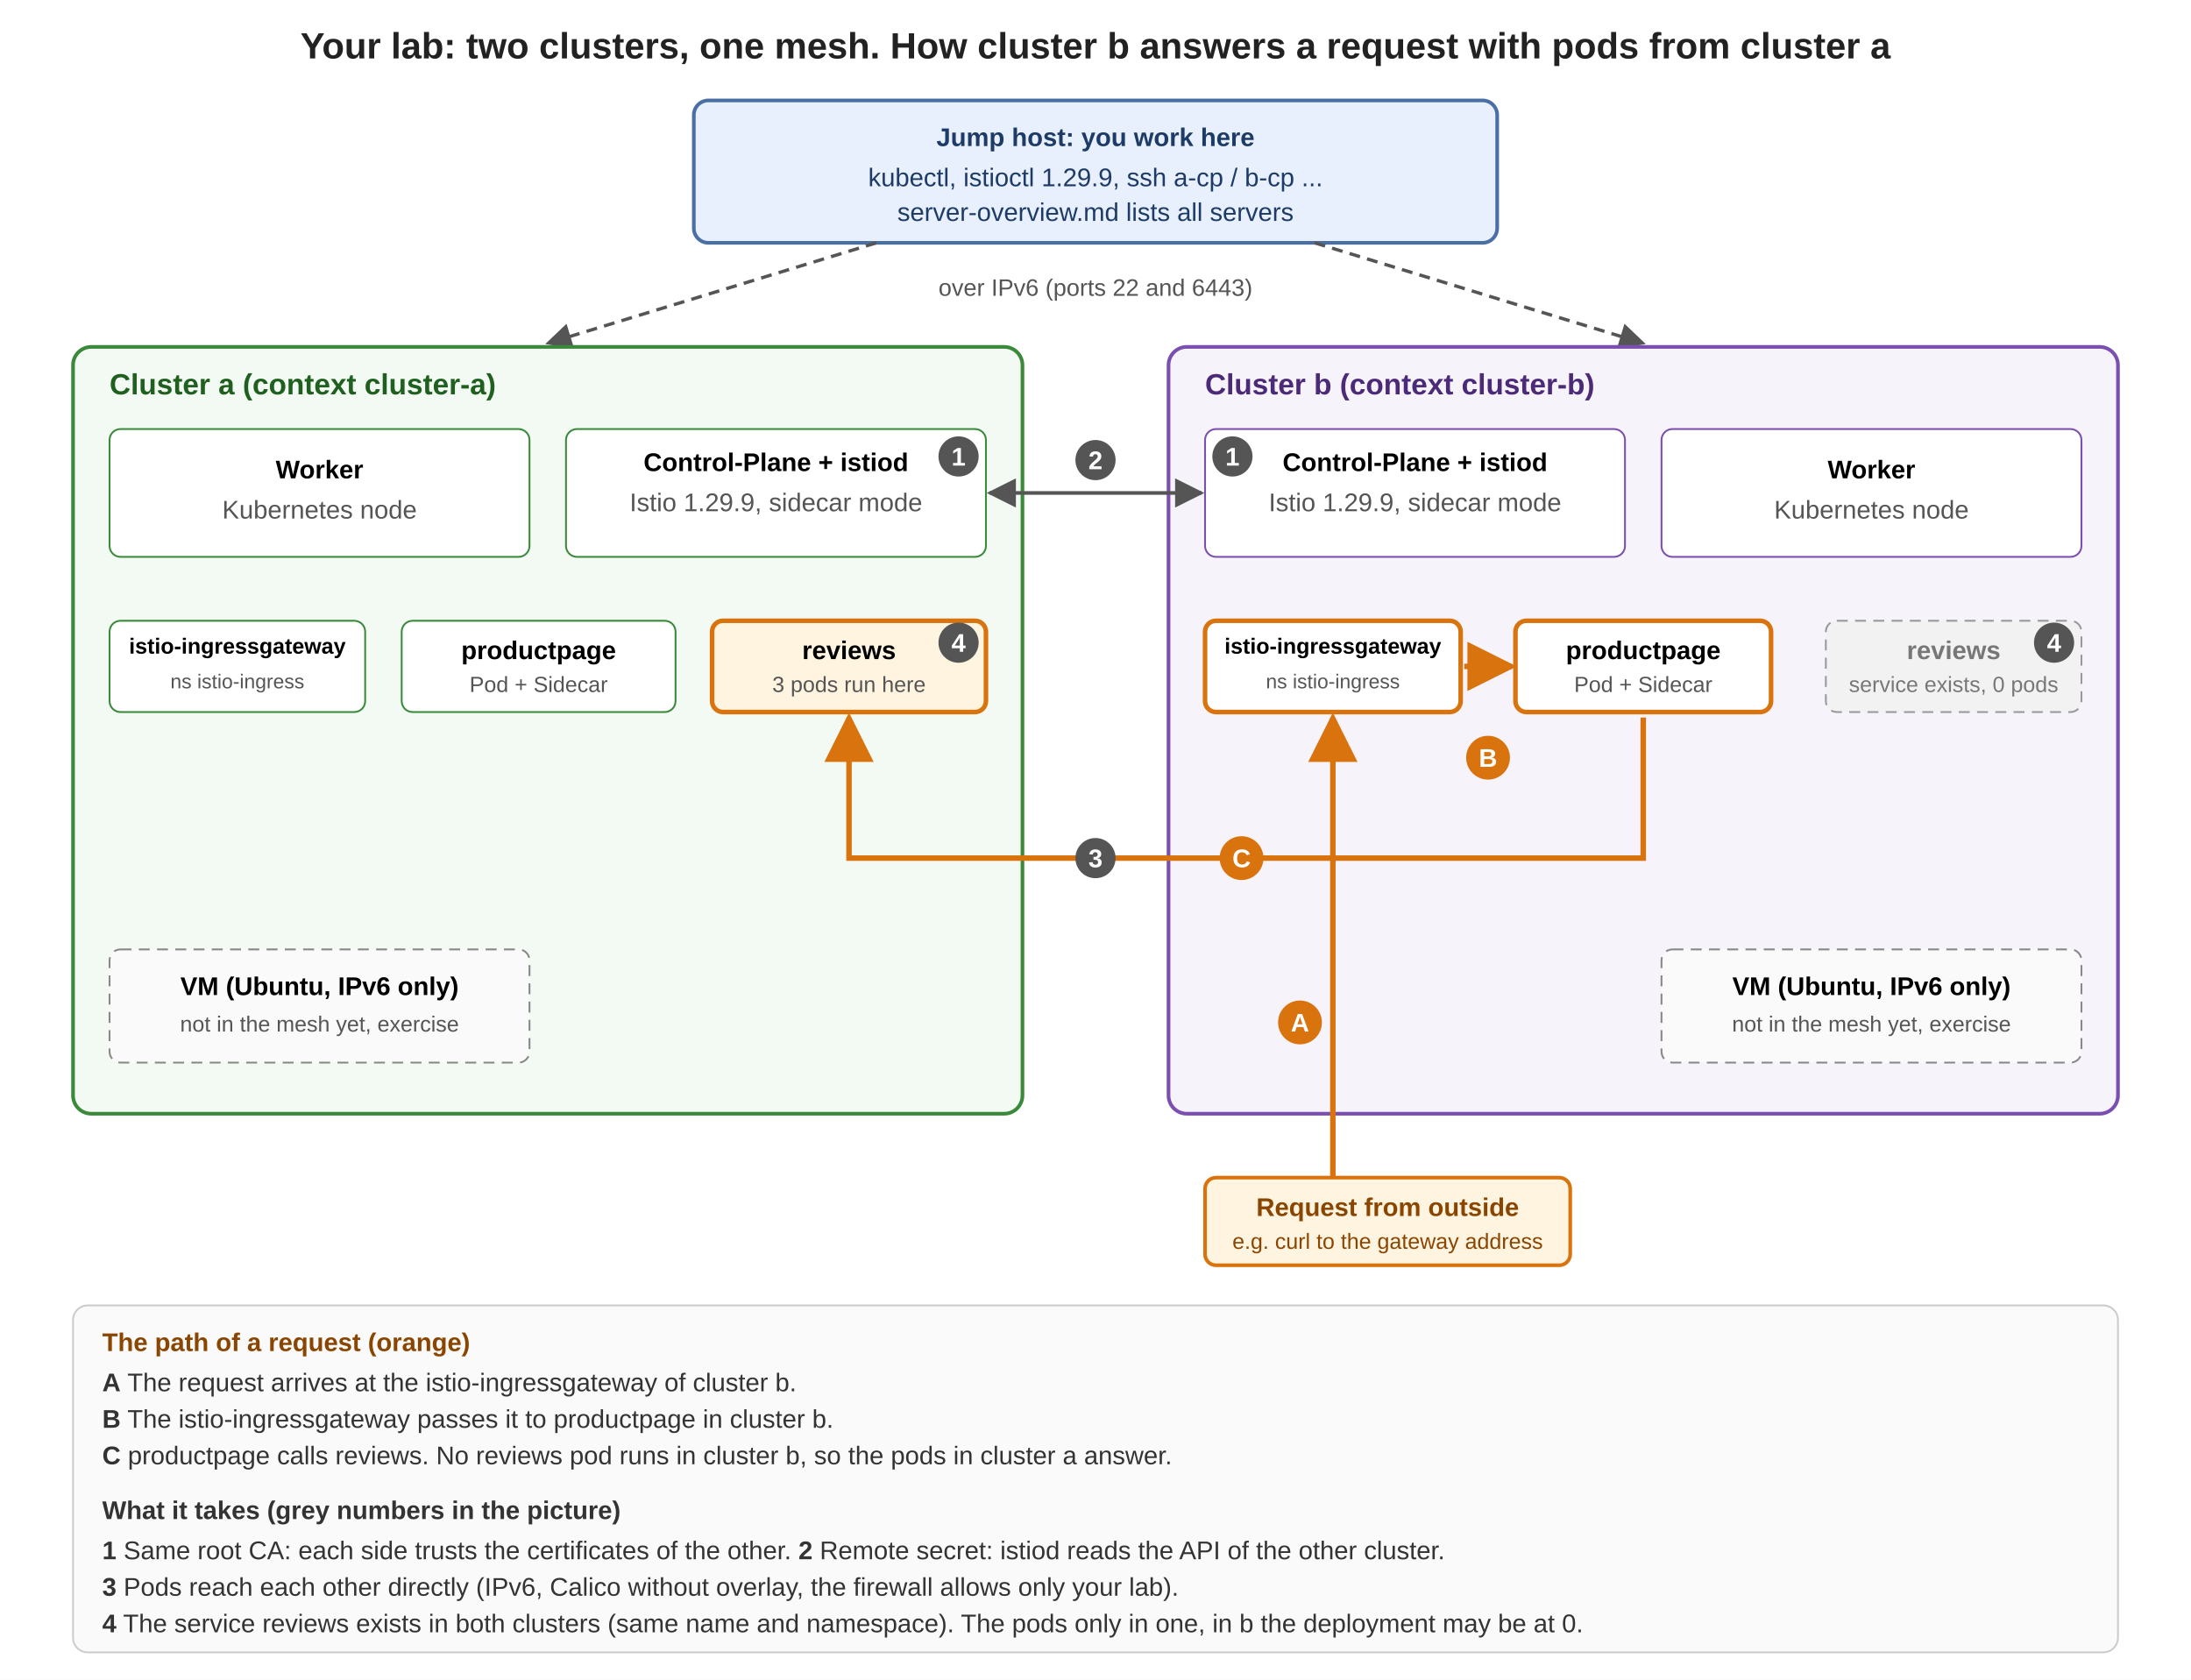
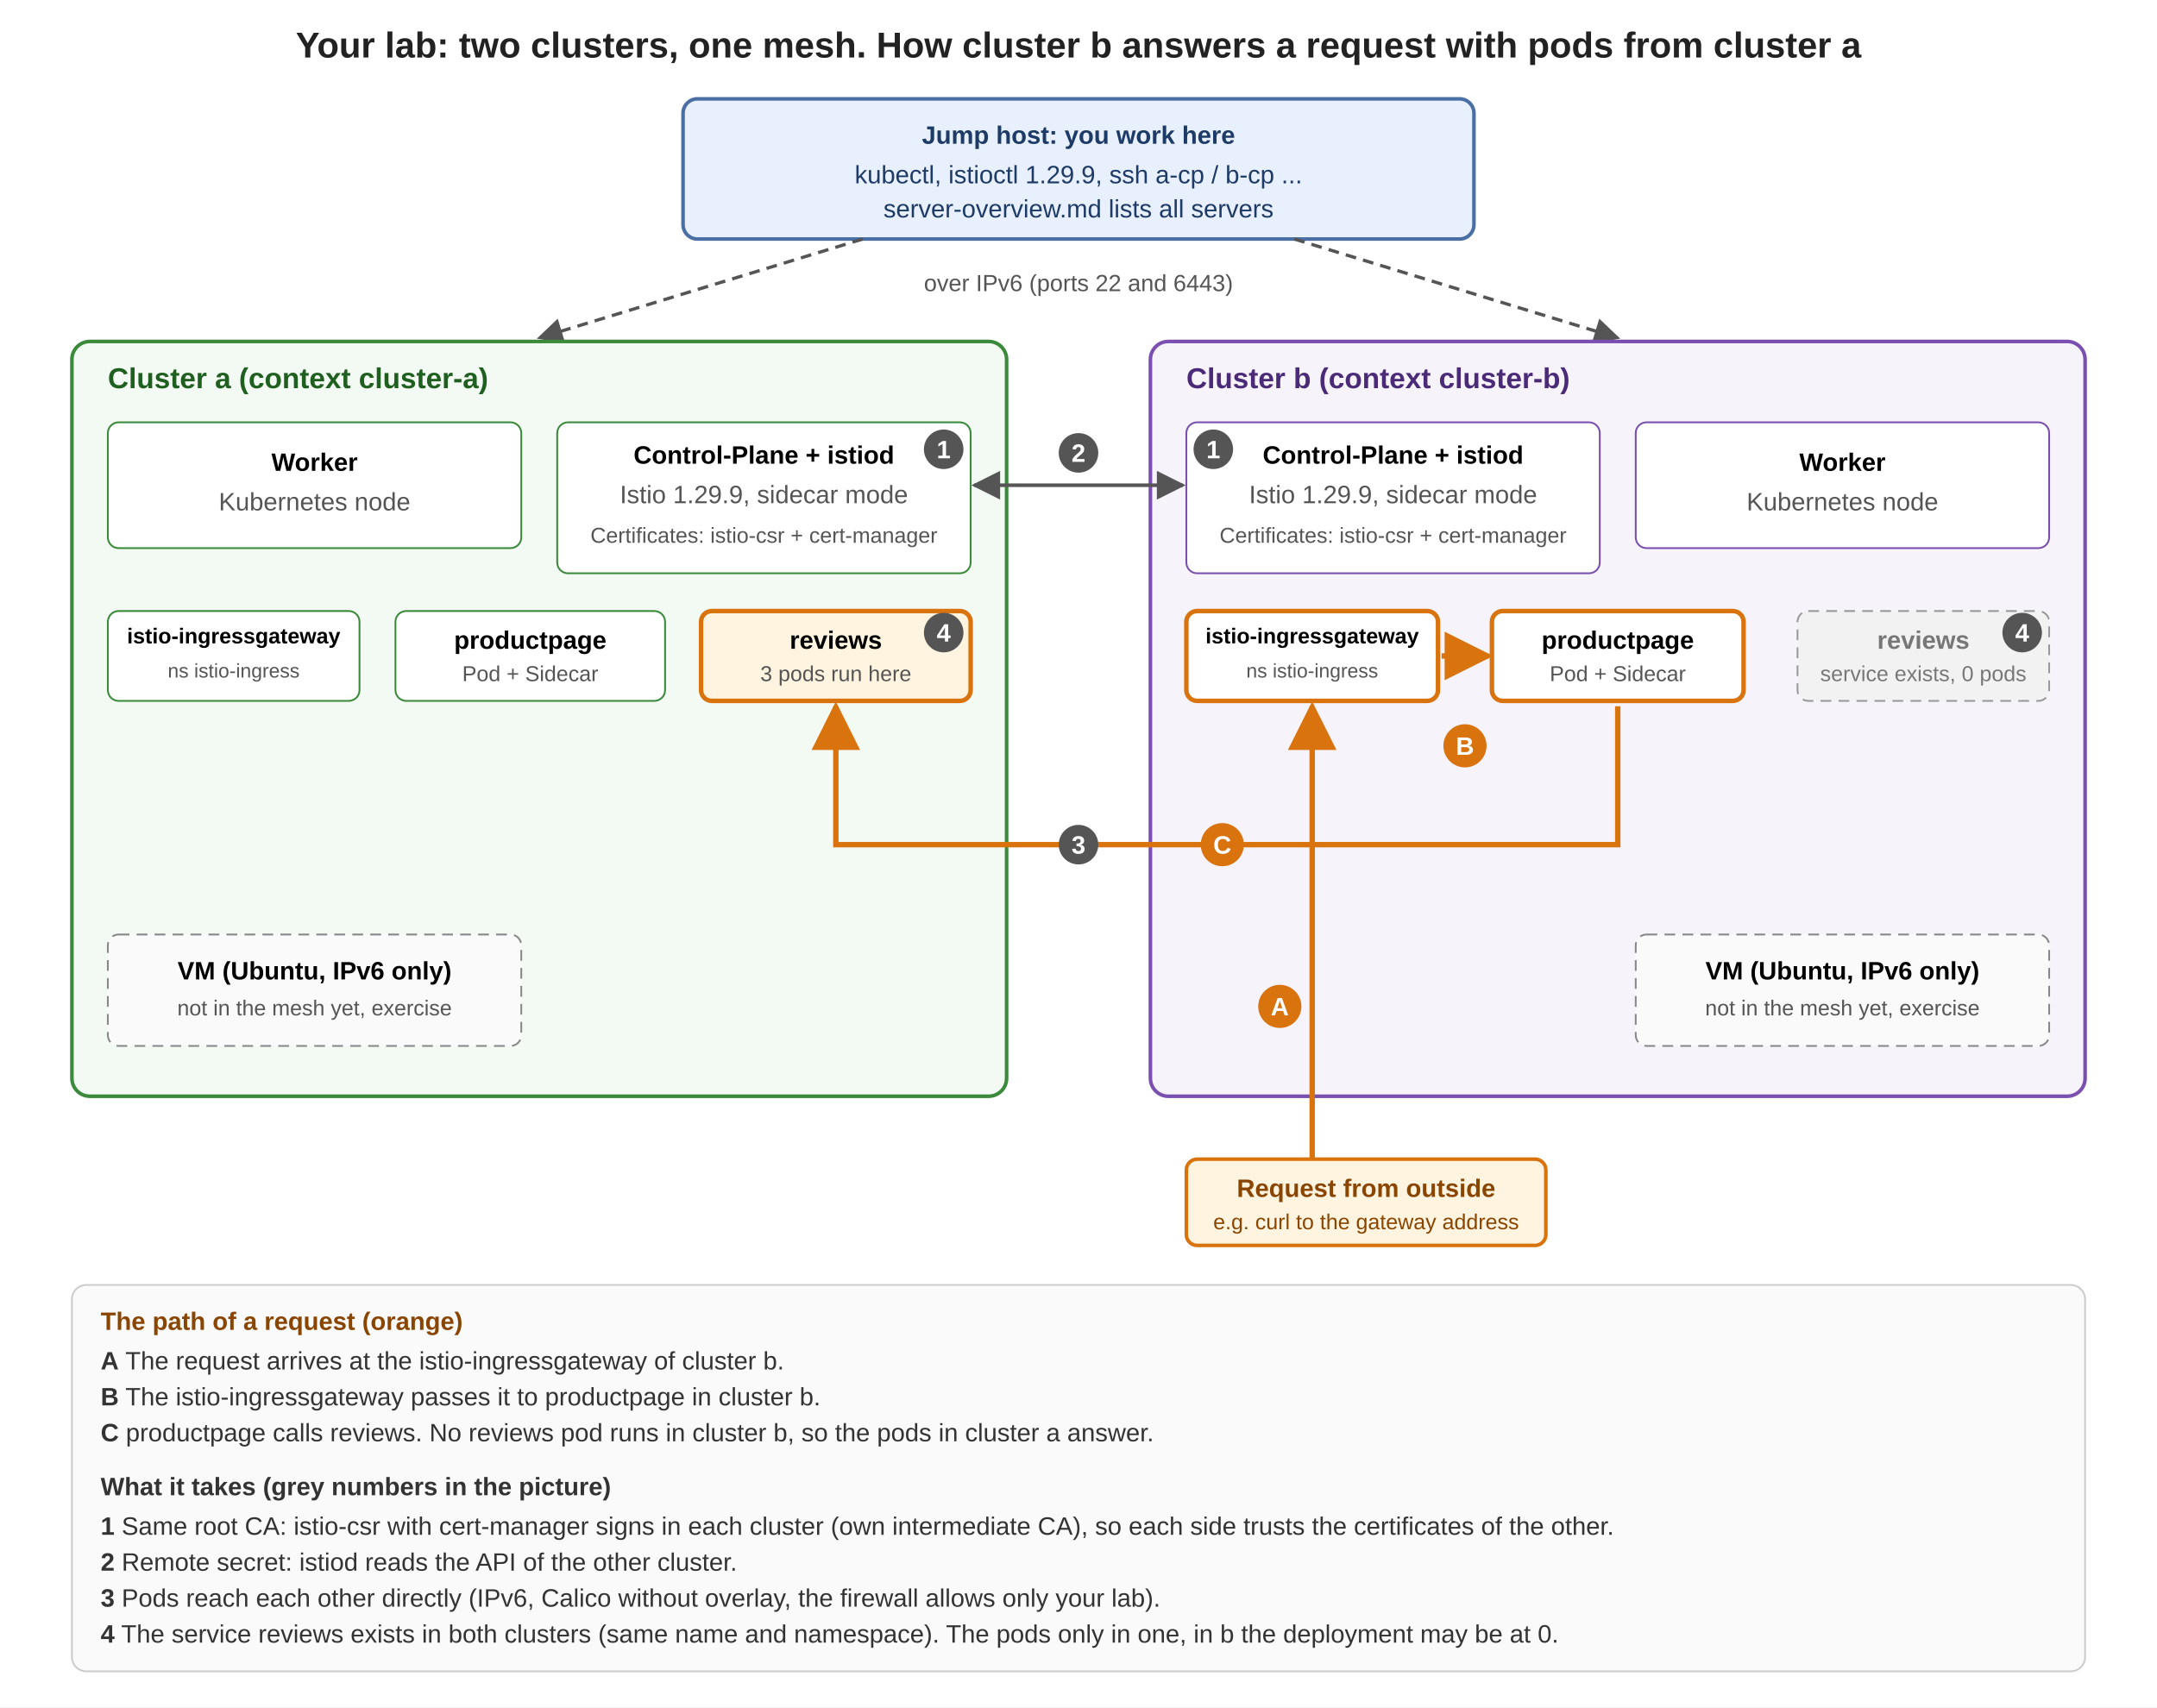
- <svg xmlns="http://www.w3.org/2000/svg" viewBox="0 0 1200 920" width="1200" height="920" font-family="Segoe UI, Arial, sans-serif" font-size="14">
+ <svg xmlns="http://www.w3.org/2000/svg" viewBox="0 0 1200 950" width="1200" height="950" font-family="Segoe UI, Arial, sans-serif" font-size="14">
  <defs>
    <marker id="pf" viewBox="0 0 10 10" refX="9" refY="5" markerWidth="8" markerHeight="8" orient="auto-start-reverse">
      <path d="M0,0 L10,5 L0,10 z" fill="#555" />
    </marker>
    <marker id="po" viewBox="0 0 10 10" refX="9" refY="5" markerWidth="9" markerHeight="9" orient="auto-start-reverse">
      <path d="M0,0 L10,5 L0,10 z" fill="#d9730d" />
    </marker>
  </defs>
-   <rect width="1200" height="920" fill="#ffffff" />
+   <rect width="1200" height="950" fill="#ffffff" />
  <text x="600" y="32" text-anchor="middle" font-size="20" font-weight="bold" fill="#222">Your lab: two clusters, one mesh. How cluster b answers a request with pods from cluster a</text>
  <rect x="380" y="55" width="440" height="78" rx="8" fill="#e8f0fe" stroke="#4a6fa5" stroke-width="2" />
  <text x="600" y="80" text-anchor="middle" font-weight="bold" fill="#1d3b66">Jump host: you work here</text>
  <text x="600" y="102" text-anchor="middle" fill="#1d3b66">kubectl, istioctl 1.29.9, ssh a-cp / b-cp ...</text>
  <text x="600" y="121" text-anchor="middle" fill="#1d3b66">server-overview.md lists all servers</text>
  <path d="M480,133 L300,188" stroke="#555" stroke-width="1.8" fill="none" stroke-dasharray="6 4" marker-end="url(#pf)" />
  <path d="M720,133 L900,188" stroke="#555" stroke-width="1.8" fill="none" stroke-dasharray="6 4" marker-end="url(#pf)" />
  <text x="600" y="162" text-anchor="middle" fill="#555" font-size="13">over IPv6 (ports 22 and 6443)</text>
  <rect x="40" y="190" width="520" height="420" rx="10" fill="#f3faf3" stroke="#3b8a3b" stroke-width="2" />
  <text x="60" y="216" font-weight="bold" font-size="16" fill="#1f5f1f">Cluster a (context cluster-a)</text>
  <rect x="60" y="235" width="230" height="70" rx="6" fill="#fff" stroke="#3b8a3b" />
  <text x="175" y="262" text-anchor="middle" font-weight="bold">Worker</text>
  <text x="175" y="284" text-anchor="middle" fill="#555">Kubernetes node</text>
-   <rect x="310" y="235" width="230" height="70" rx="6" fill="#fff" stroke="#3b8a3b" />
+   <rect x="310" y="235" width="230" height="84" rx="6" fill="#fff" stroke="#3b8a3b" />
  <text x="425" y="258" text-anchor="middle" font-weight="bold">Control-Plane + istiod</text>
  <text x="425" y="280" text-anchor="middle" fill="#555">Istio 1.29.9, sidecar mode</text>
+   <text x="425" y="302" text-anchor="middle" fill="#555" font-size="12">Certificates: istio-csr + cert-manager</text>
  <circle cx="525" cy="250" r="11" fill="#555" />
  <text x="525" y="255" text-anchor="middle" fill="#fff" font-weight="bold">1</text>
  <rect x="60" y="340" width="140" height="50" rx="6" fill="#fff" stroke="#3b8a3b" />
  <text x="130" y="358" text-anchor="middle" font-weight="bold" font-size="12">istio-ingressgateway</text>
  <text x="130" y="377" text-anchor="middle" fill="#555" font-size="11">ns istio-ingress</text>
  <rect x="220" y="340" width="150" height="50" rx="6" fill="#fff" stroke="#3b8a3b" />
  <text x="295" y="361" text-anchor="middle" font-weight="bold">productpage</text>
  <text x="295" y="379" text-anchor="middle" fill="#555" font-size="12">Pod + Sidecar</text>
  <rect x="390" y="340" width="150" height="50" rx="6" fill="#fff4e0" stroke="#d9730d" stroke-width="2.5" />
  <text x="465" y="361" text-anchor="middle" font-weight="bold">reviews</text>
  <text x="465" y="379" text-anchor="middle" fill="#555" font-size="12">3 pods run here</text>
  <circle cx="525" cy="352" r="11" fill="#555" />
  <text x="525" y="357" text-anchor="middle" fill="#fff" font-weight="bold">4</text>
  <rect x="60" y="520" width="230" height="62" rx="6" fill="#fafafa" stroke="#888" stroke-dasharray="6 4" />
  <text x="175" y="545" text-anchor="middle" font-weight="bold">VM (Ubuntu, IPv6 only)</text>
  <text x="175" y="565" text-anchor="middle" fill="#555" font-size="12">not in the mesh yet, exercise</text>
  <rect x="640" y="190" width="520" height="420" rx="10" fill="#f7f3fb" stroke="#7a4fb0" stroke-width="2" />
  <text x="660" y="216" font-weight="bold" font-size="16" fill="#4b2a78">Cluster b (context cluster-b)</text>
-   <rect x="660" y="235" width="230" height="70" rx="6" fill="#fff" stroke="#7a4fb0" />
+   <rect x="660" y="235" width="230" height="84" rx="6" fill="#fff" stroke="#7a4fb0" />
  <text x="775" y="258" text-anchor="middle" font-weight="bold">Control-Plane + istiod</text>
  <text x="775" y="280" text-anchor="middle" fill="#555">Istio 1.29.9, sidecar mode</text>
+   <text x="775" y="302" text-anchor="middle" fill="#555" font-size="12">Certificates: istio-csr + cert-manager</text>
  <circle cx="675" cy="250" r="11" fill="#555" />
  <text x="675" y="255" text-anchor="middle" fill="#fff" font-weight="bold">1</text>
  <rect x="910" y="235" width="230" height="70" rx="6" fill="#fff" stroke="#7a4fb0" />
  <text x="1025" y="262" text-anchor="middle" font-weight="bold">Worker</text>
  <text x="1025" y="284" text-anchor="middle" fill="#555">Kubernetes node</text>
  <rect x="660" y="340" width="140" height="50" rx="6" fill="#fff" stroke="#d9730d" stroke-width="2.5" />
  <text x="730" y="358" text-anchor="middle" font-weight="bold" font-size="12">istio-ingressgateway</text>
  <text x="730" y="377" text-anchor="middle" fill="#555" font-size="11">ns istio-ingress</text>
  <rect x="830" y="340" width="140" height="50" rx="6" fill="#fff" stroke="#d9730d" stroke-width="2.5" />
  <text x="900" y="361" text-anchor="middle" font-weight="bold">productpage</text>
  <text x="900" y="379" text-anchor="middle" fill="#555" font-size="12">Pod + Sidecar</text>
  <rect x="1000" y="340" width="140" height="50" rx="6" fill="#f2f2f2" stroke="#999" stroke-dasharray="6 4" />
  <text x="1070" y="361" text-anchor="middle" font-weight="bold" fill="#777">reviews</text>
  <text x="1070" y="379" text-anchor="middle" fill="#777" font-size="12">service exists, 0 pods</text>
  <circle cx="1125" cy="352" r="11" fill="#555" />
  <text x="1125" y="357" text-anchor="middle" fill="#fff" font-weight="bold">4</text>
  <rect x="910" y="520" width="230" height="62" rx="6" fill="#fafafa" stroke="#888" stroke-dasharray="6 4" />
  <text x="1025" y="545" text-anchor="middle" font-weight="bold">VM (Ubuntu, IPv6 only)</text>
  <text x="1025" y="565" text-anchor="middle" fill="#555" font-size="12">not in the mesh yet, exercise</text>
  <path d="M542,270 L658,270" stroke="#555" stroke-width="2" fill="none" marker-start="url(#pf)" marker-end="url(#pf)" />
  <circle cx="600" cy="252" r="11" fill="#555" />
  <text x="600" y="257" text-anchor="middle" fill="#fff" font-weight="bold">2</text>
  <rect x="660" y="645" width="200" height="48" rx="6" fill="#fff4e0" stroke="#d9730d" stroke-width="2" />
  <text x="760" y="666" text-anchor="middle" font-weight="bold" fill="#8a4500">Request from outside</text>
  <text x="760" y="684" text-anchor="middle" fill="#8a4500" font-size="12">e.g. curl to the gateway address</text>
  <path d="M730,645 L730,393" stroke="#d9730d" stroke-width="3" fill="none" marker-end="url(#po)" />
  <circle cx="712" cy="560" r="12" fill="#d9730d" />
  <text x="712" y="565" text-anchor="middle" fill="#fff" font-weight="bold">A</text>
  <path d="M802,365 L828,365" stroke="#d9730d" stroke-width="3" fill="none" marker-end="url(#po)" />
  <circle cx="815" cy="415" r="12" fill="#d9730d" />
  <text x="815" y="420" text-anchor="middle" fill="#fff" font-weight="bold">B</text>
  <path d="M900,393 L900,470 L465,470 L465,393" stroke="#d9730d" stroke-width="3" fill="none" marker-end="url(#po)" />
  <circle cx="680" cy="470" r="12" fill="#d9730d" />
  <text x="680" y="475" text-anchor="middle" fill="#fff" font-weight="bold">C</text>
  <circle cx="600" cy="470" r="11" fill="#555" />
  <text x="600" y="475" text-anchor="middle" fill="#fff" font-weight="bold">3</text>
-   <rect x="40" y="715" width="1120" height="190" rx="8" fill="#fafafa" stroke="#ccc" />
+   <rect x="40" y="715" width="1120" height="215" rx="8" fill="#fafafa" stroke="#ccc" />
  <text x="56" y="740" font-weight="bold" fill="#8a4500">The path of a request (orange)</text>
  <text x="56" y="762" fill="#333">
    <tspan font-weight="bold">A</tspan>  The request arrives at the istio-ingressgateway of cluster b.</text>
  <text x="56" y="782" fill="#333">
    <tspan font-weight="bold">B</tspan>  The istio-ingressgateway passes it to productpage in cluster b.</text>
  <text x="56" y="802" fill="#333">
    <tspan font-weight="bold">C</tspan>  productpage calls reviews. No reviews pod runs in cluster b, so the pods in cluster a answer.</text>
  <text x="56" y="832" font-weight="bold" fill="#333">What it takes (grey numbers in the picture)</text>
  <text x="56" y="854" fill="#333">
-     <tspan font-weight="bold">1</tspan>  Same root CA: each side trusts the certificates of the other.    <tspan font-weight="bold">2</tspan>  Remote secret: istiod reads the API of the other cluster.</text>
+     <tspan font-weight="bold">1</tspan>  Same root CA: istio-csr with cert-manager signs in each cluster (own intermediate CA), so each side trusts the certificates of the other.</text>
  <text x="56" y="874" fill="#333">
+     <tspan font-weight="bold">2</tspan>  Remote secret: istiod reads the API of the other cluster.</text>
+   <text x="56" y="894" fill="#333">
    <tspan font-weight="bold">3</tspan>  Pods reach each other directly (IPv6, Calico without overlay, the firewall allows only your lab).</text>
-   <text x="56" y="894" fill="#333">
+   <text x="56" y="914" fill="#333">
    <tspan font-weight="bold">4</tspan>  The service reviews exists in both clusters (same name and namespace). The pods only in one, in b the deployment may be at 0.</text>
</svg>
